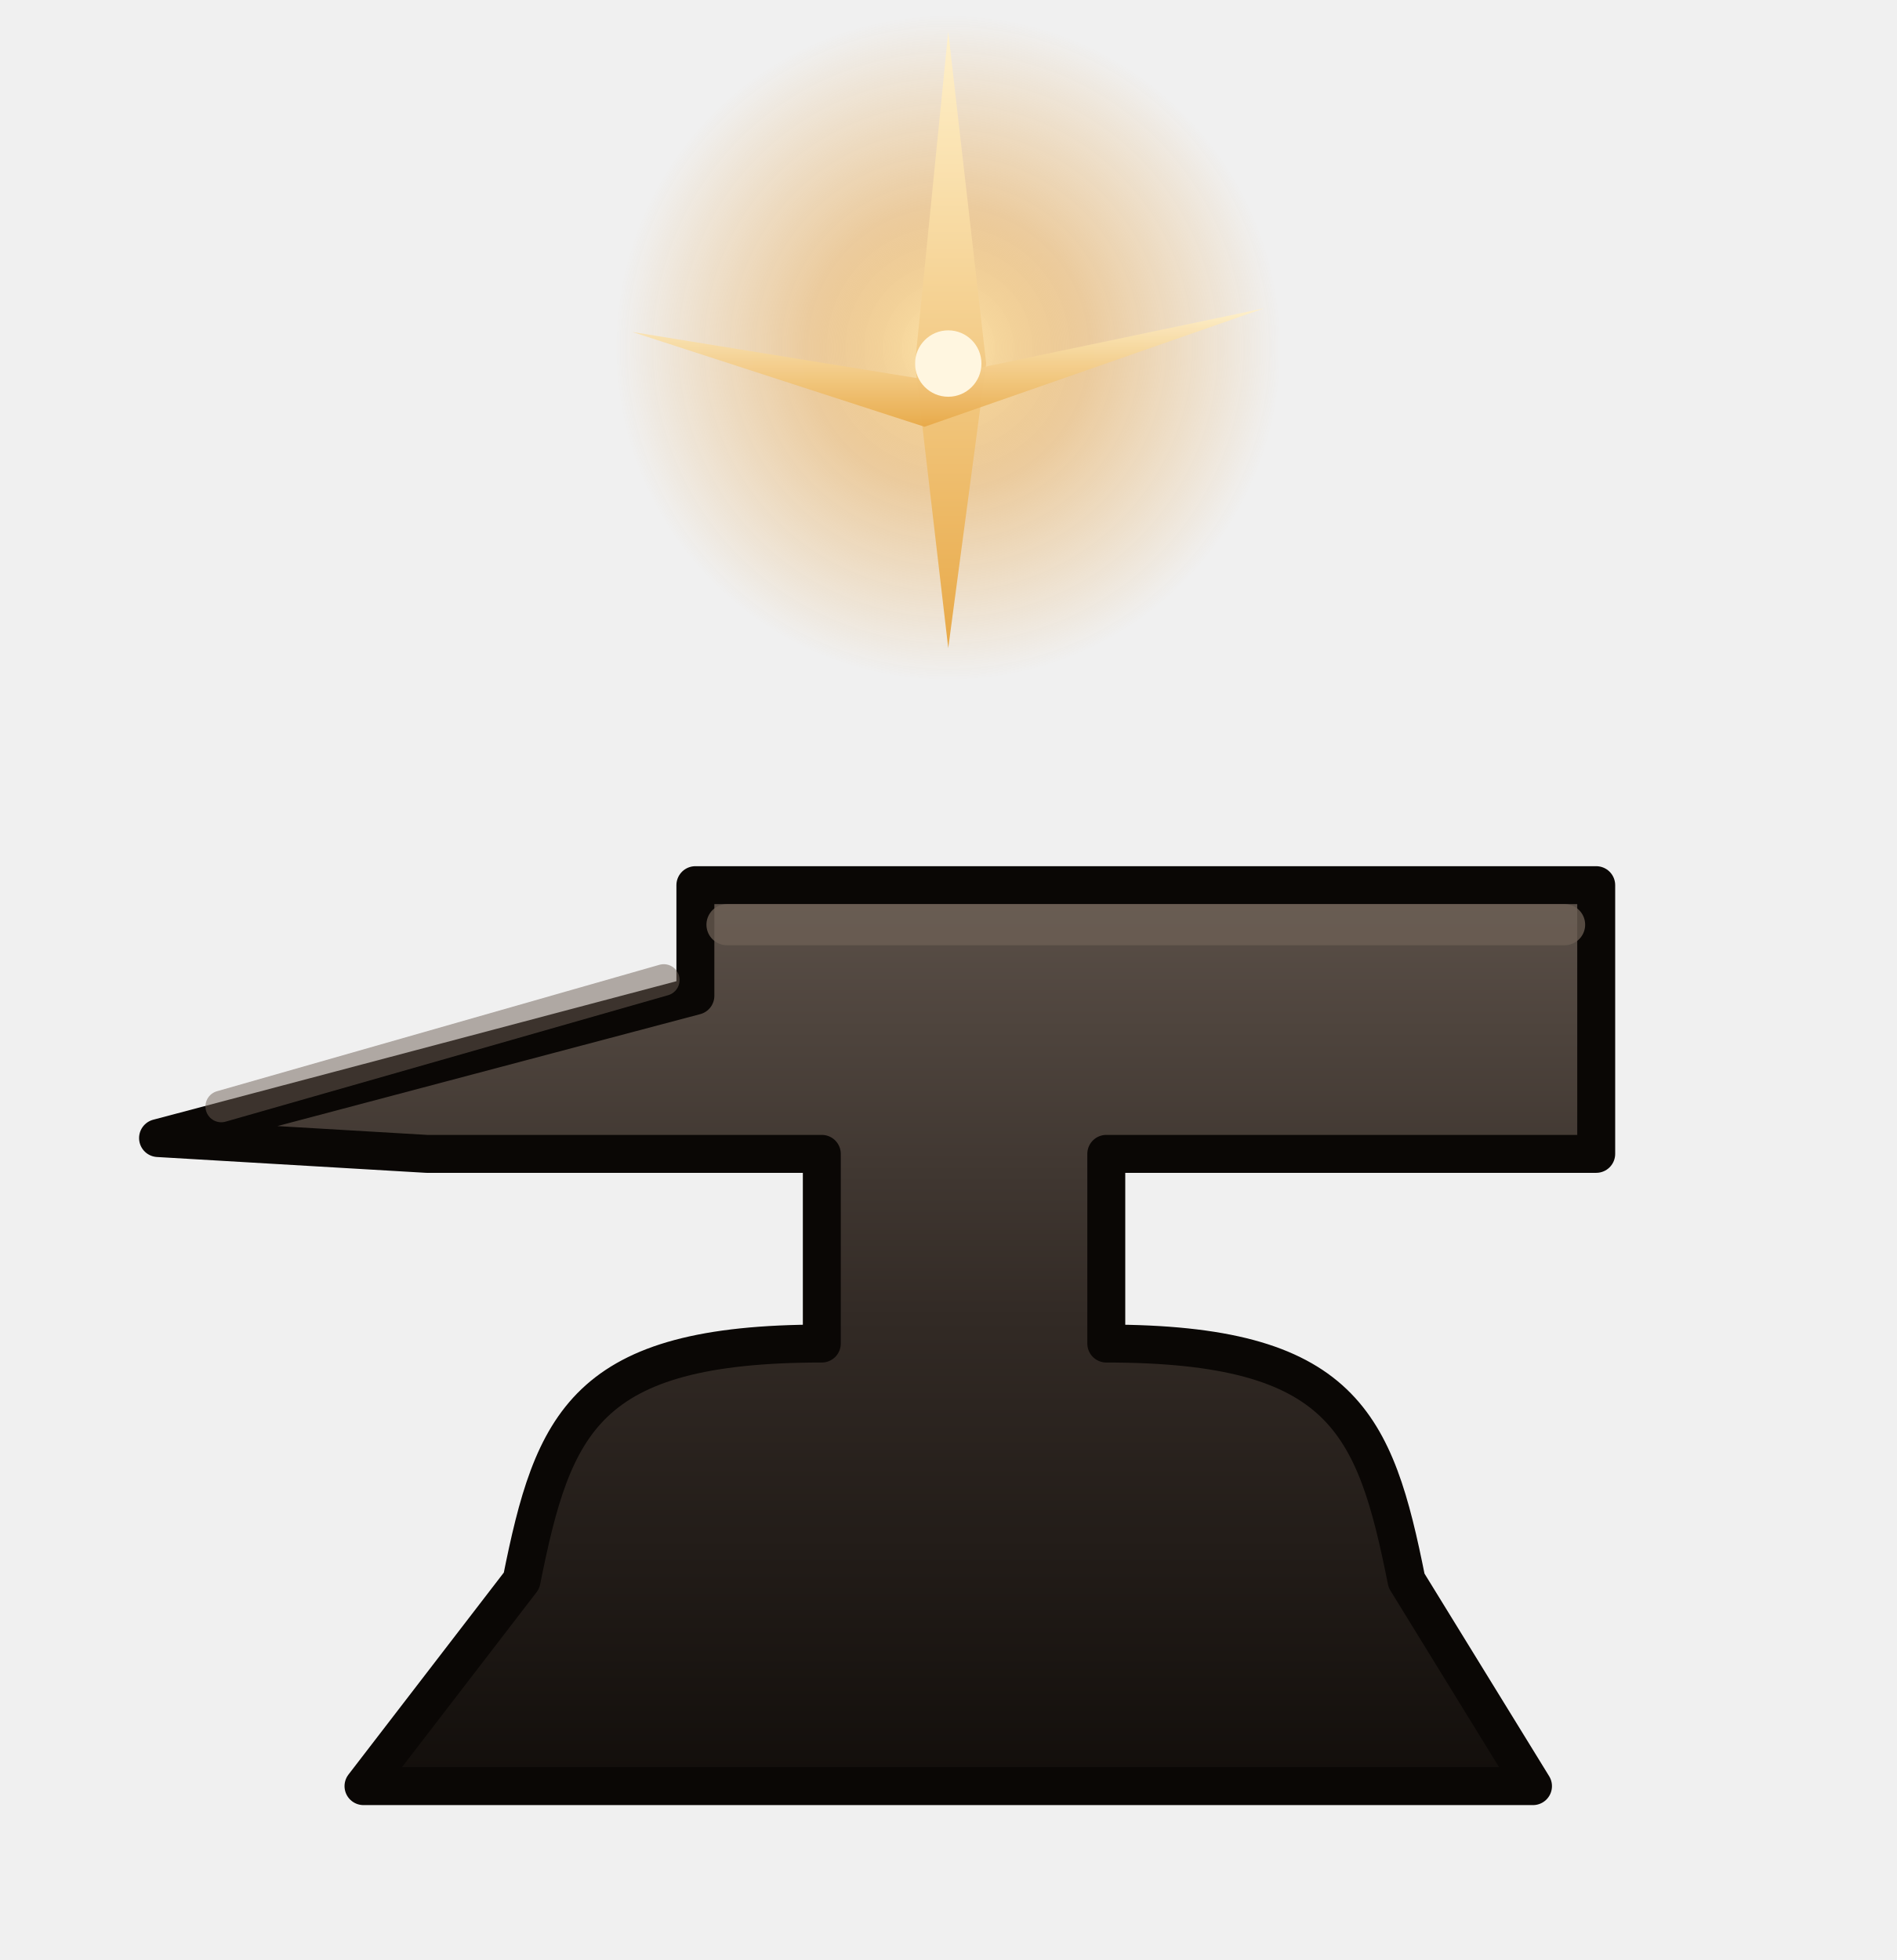
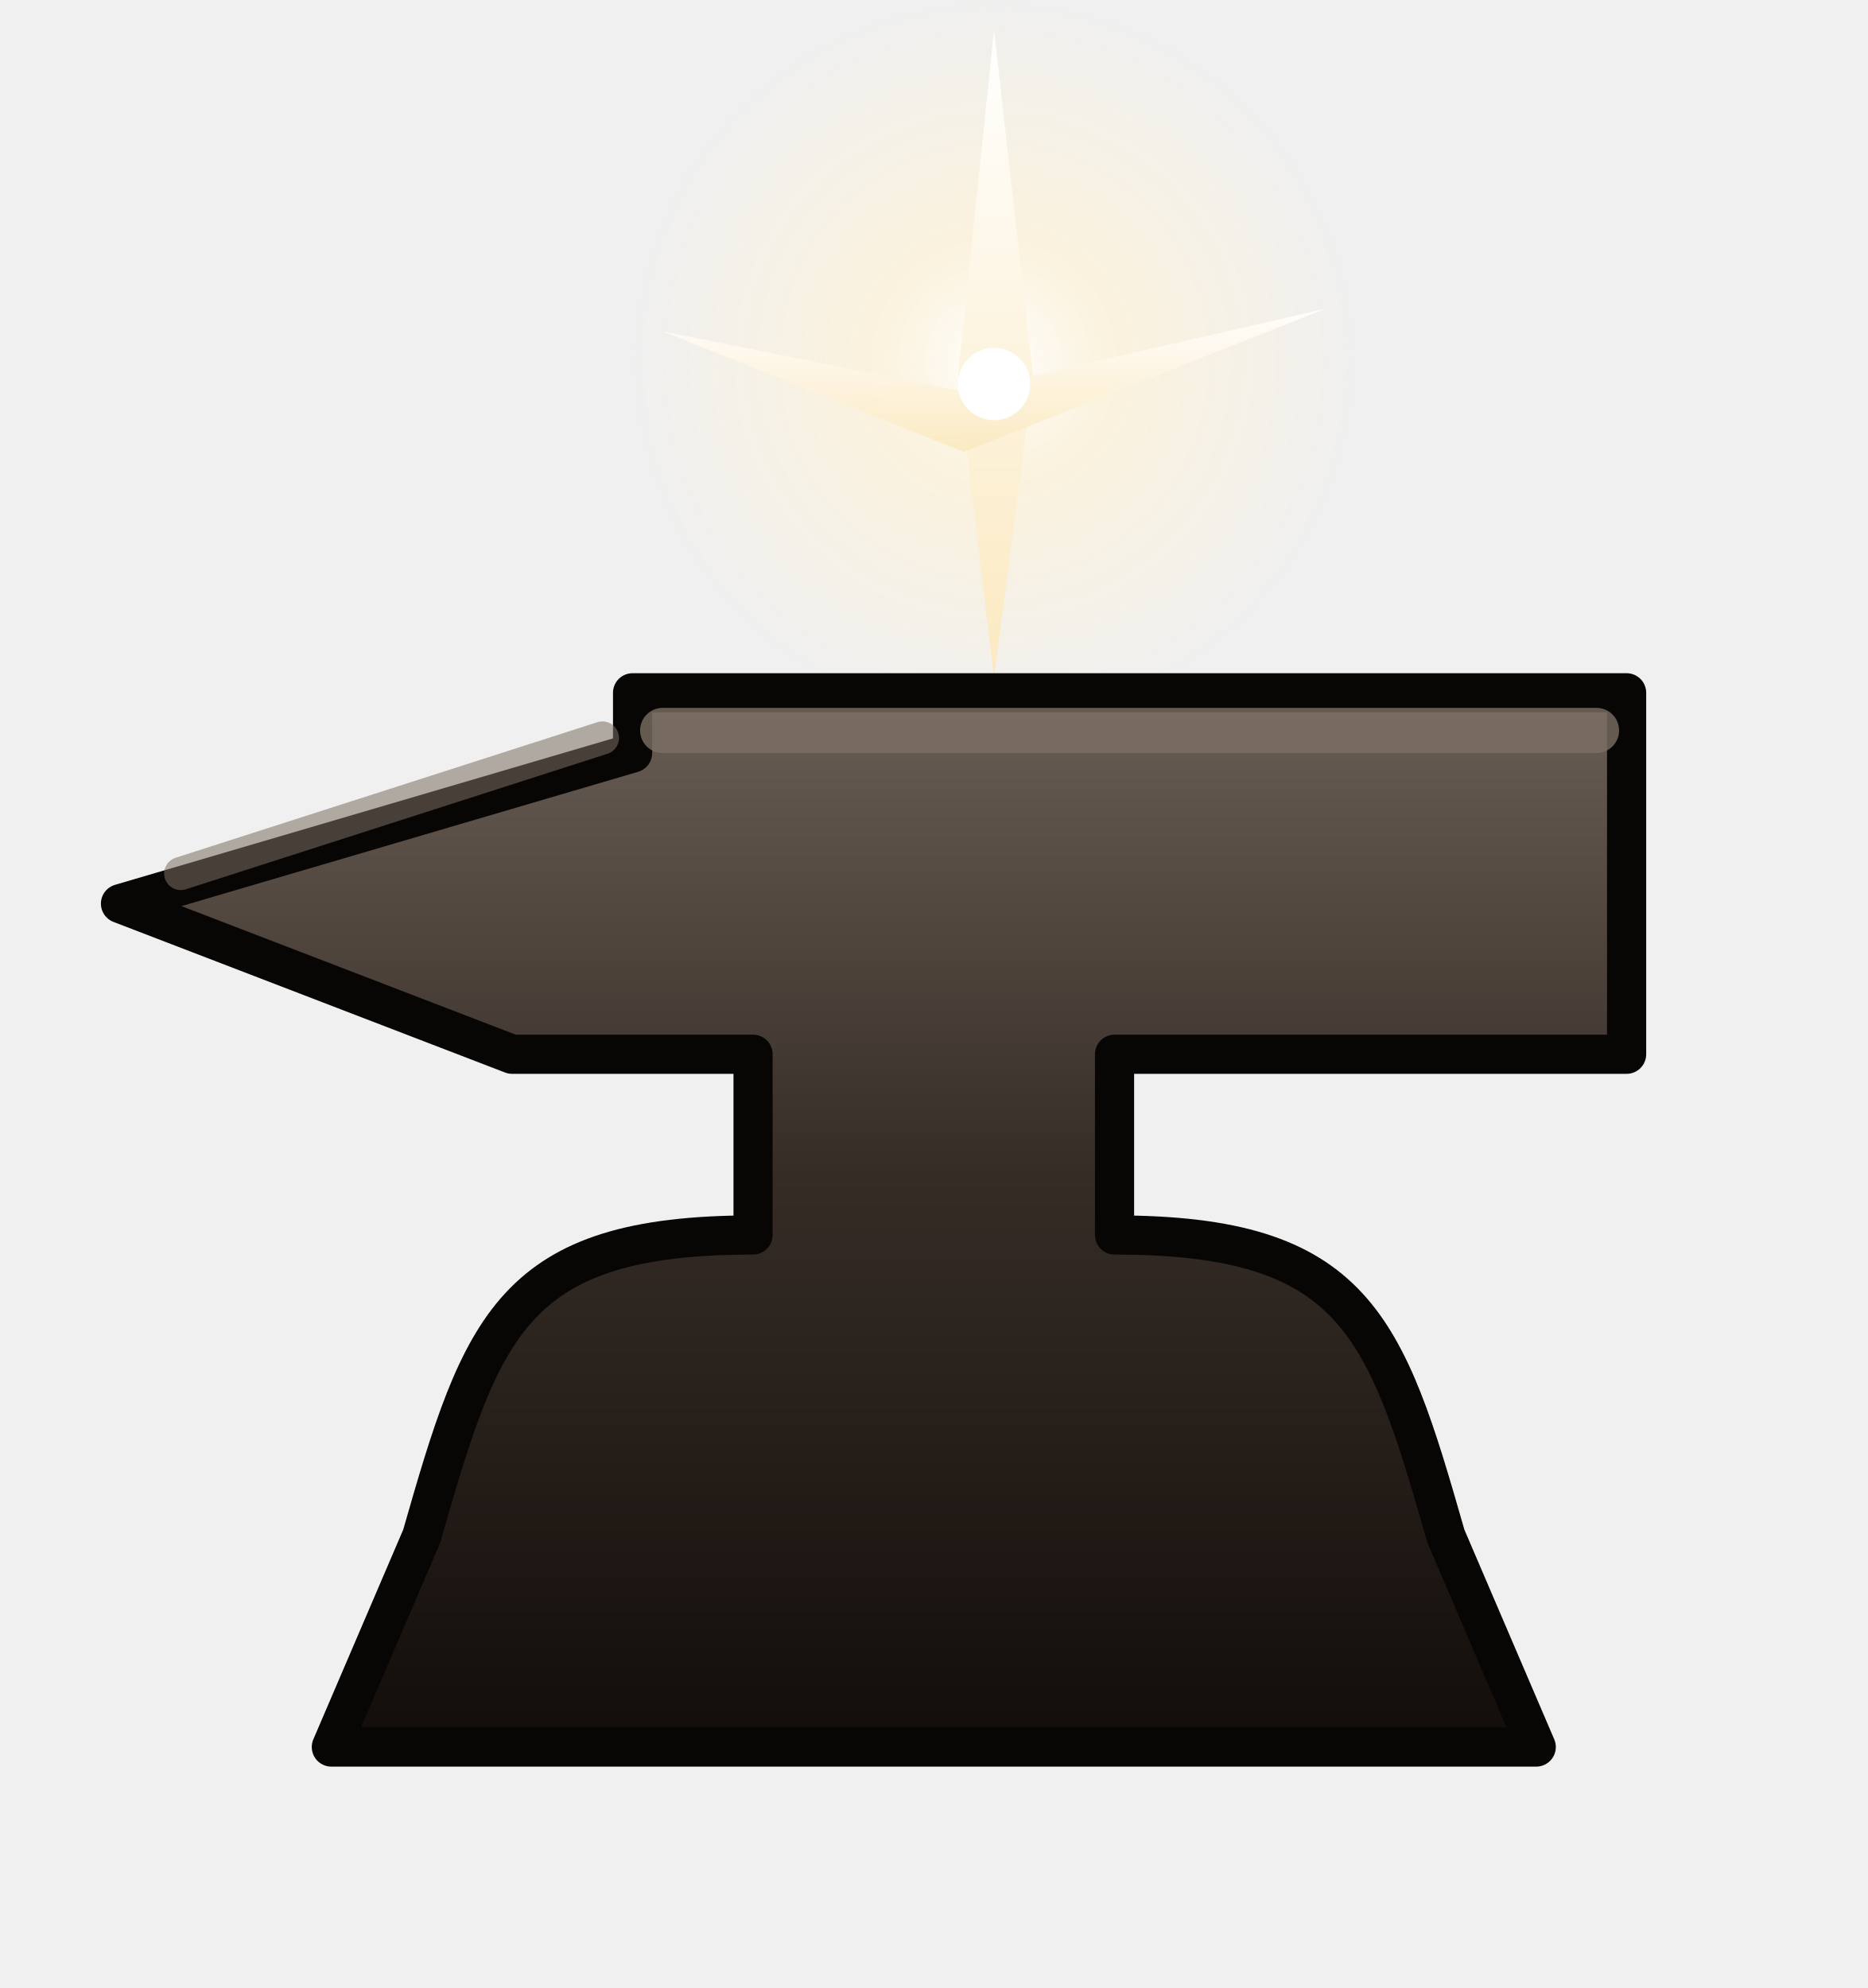
- <svg xmlns="http://www.w3.org/2000/svg" viewBox="0 0 120 124" width="120" height="124">
+ <svg xmlns="http://www.w3.org/2000/svg" viewBox="0 0 124 132" width="124" height="132">
  <defs>
    <linearGradient id="steel" x1="0" y1="0" x2="0" y2="1">
-       <stop offset="0%" stop-color="#5c5149" />
-       <stop offset="48%" stop-color="#322a25" />
-       <stop offset="100%" stop-color="#120e0b" />
+       <stop offset="0%" stop-color="#6a5f55" />
+       <stop offset="46%" stop-color="#352c26" />
+       <stop offset="100%" stop-color="#120d0a" />
    </linearGradient>
    <radialGradient id="glow" cx="50%" cy="50%" r="50%">
-       <stop offset="0%" stop-color="#ffe7ad" />
-       <stop offset="42%" stop-color="#e7a64a" stop-opacity="0.5" />
-       <stop offset="100%" stop-color="#e7a64a" stop-opacity="0" />
+       <stop offset="0%" stop-color="#ffffff" />
+       <stop offset="34%" stop-color="#fff3d6" stop-opacity="0.7" />
+       <stop offset="100%" stop-color="#fff3d6" stop-opacity="0" />
    </radialGradient>
-     <linearGradient id="star" x1="0" y1="0" x2="0" y2="1">
-       <stop offset="0%" stop-color="#fff1cc" />
-       <stop offset="100%" stop-color="#e8a948" />
+     <linearGradient id="spark" x1="0" y1="0" x2="0" y2="1">
+       <stop offset="0%" stop-color="#ffffff" />
+       <stop offset="100%" stop-color="#fbe9c0" />
    </linearGradient>
  </defs>
-   <circle cx="60" cy="22" r="21" fill="url(#glow)" />
-   <path d="M60 2 L62.4 23 L60 41 L57.9 23 Z" fill="url(#star)" />
-   <path d="M40 21 L58.5 24 L80 19.5 L58.5 27 Z" fill="url(#star)" opacity="0.95" />
-   <circle cx="60" cy="23" r="2.1" fill="#fff6e0" />
-   <path d="M10 72 L44 63 L44 56 L101 56 L101 73 L70 73 L70 85            C85 85 87 90 89 100 L97 113 L23 113 L33 100            C35 90 37 85 52 85 L52 73 L27 73 Z" fill="url(#steel)" stroke="#0a0705" stroke-width="2.4" stroke-linejoin="round" />
-   <path d="M46 58.5 L99 58.5" stroke="#6e6056" stroke-width="2.6" stroke-linecap="round" opacity="0.75" />
-   <path d="M14 70 L42 62" stroke="#6e6056" stroke-width="2" stroke-linecap="round" opacity="0.5" />
+   <circle cx="66" cy="24" r="24" fill="url(#glow)" />
+   <path d="M66 2 L68.6 25 L66 45 L63.6 25 Z" fill="url(#spark)" />
+   <path d="M44 22 L64 26 L88 20.5 L64 30 Z" fill="url(#spark)" opacity="0.96" />
+   <circle cx="66" cy="25.5" r="2.4" fill="#ffffff" />
+   <path d="M8 60 L42 50 L42 46 L108 46 L108 70 L74 70 L74 82            C90 82 92 88 96 102 L102 116 L22 116 L28 102            C32 88 34 82 50 82 L50 70 L34 70 Z" fill="url(#steel)" stroke="#080605" stroke-width="2.6" stroke-linejoin="round" />
+   <path d="M44 48.5 L106 48.5" stroke="#7c6f63" stroke-width="3" stroke-linecap="round" opacity="0.8" />
+   <path d="M12 58 L40 49" stroke="#7c6f63" stroke-width="2.2" stroke-linecap="round" opacity="0.55" />
</svg>
